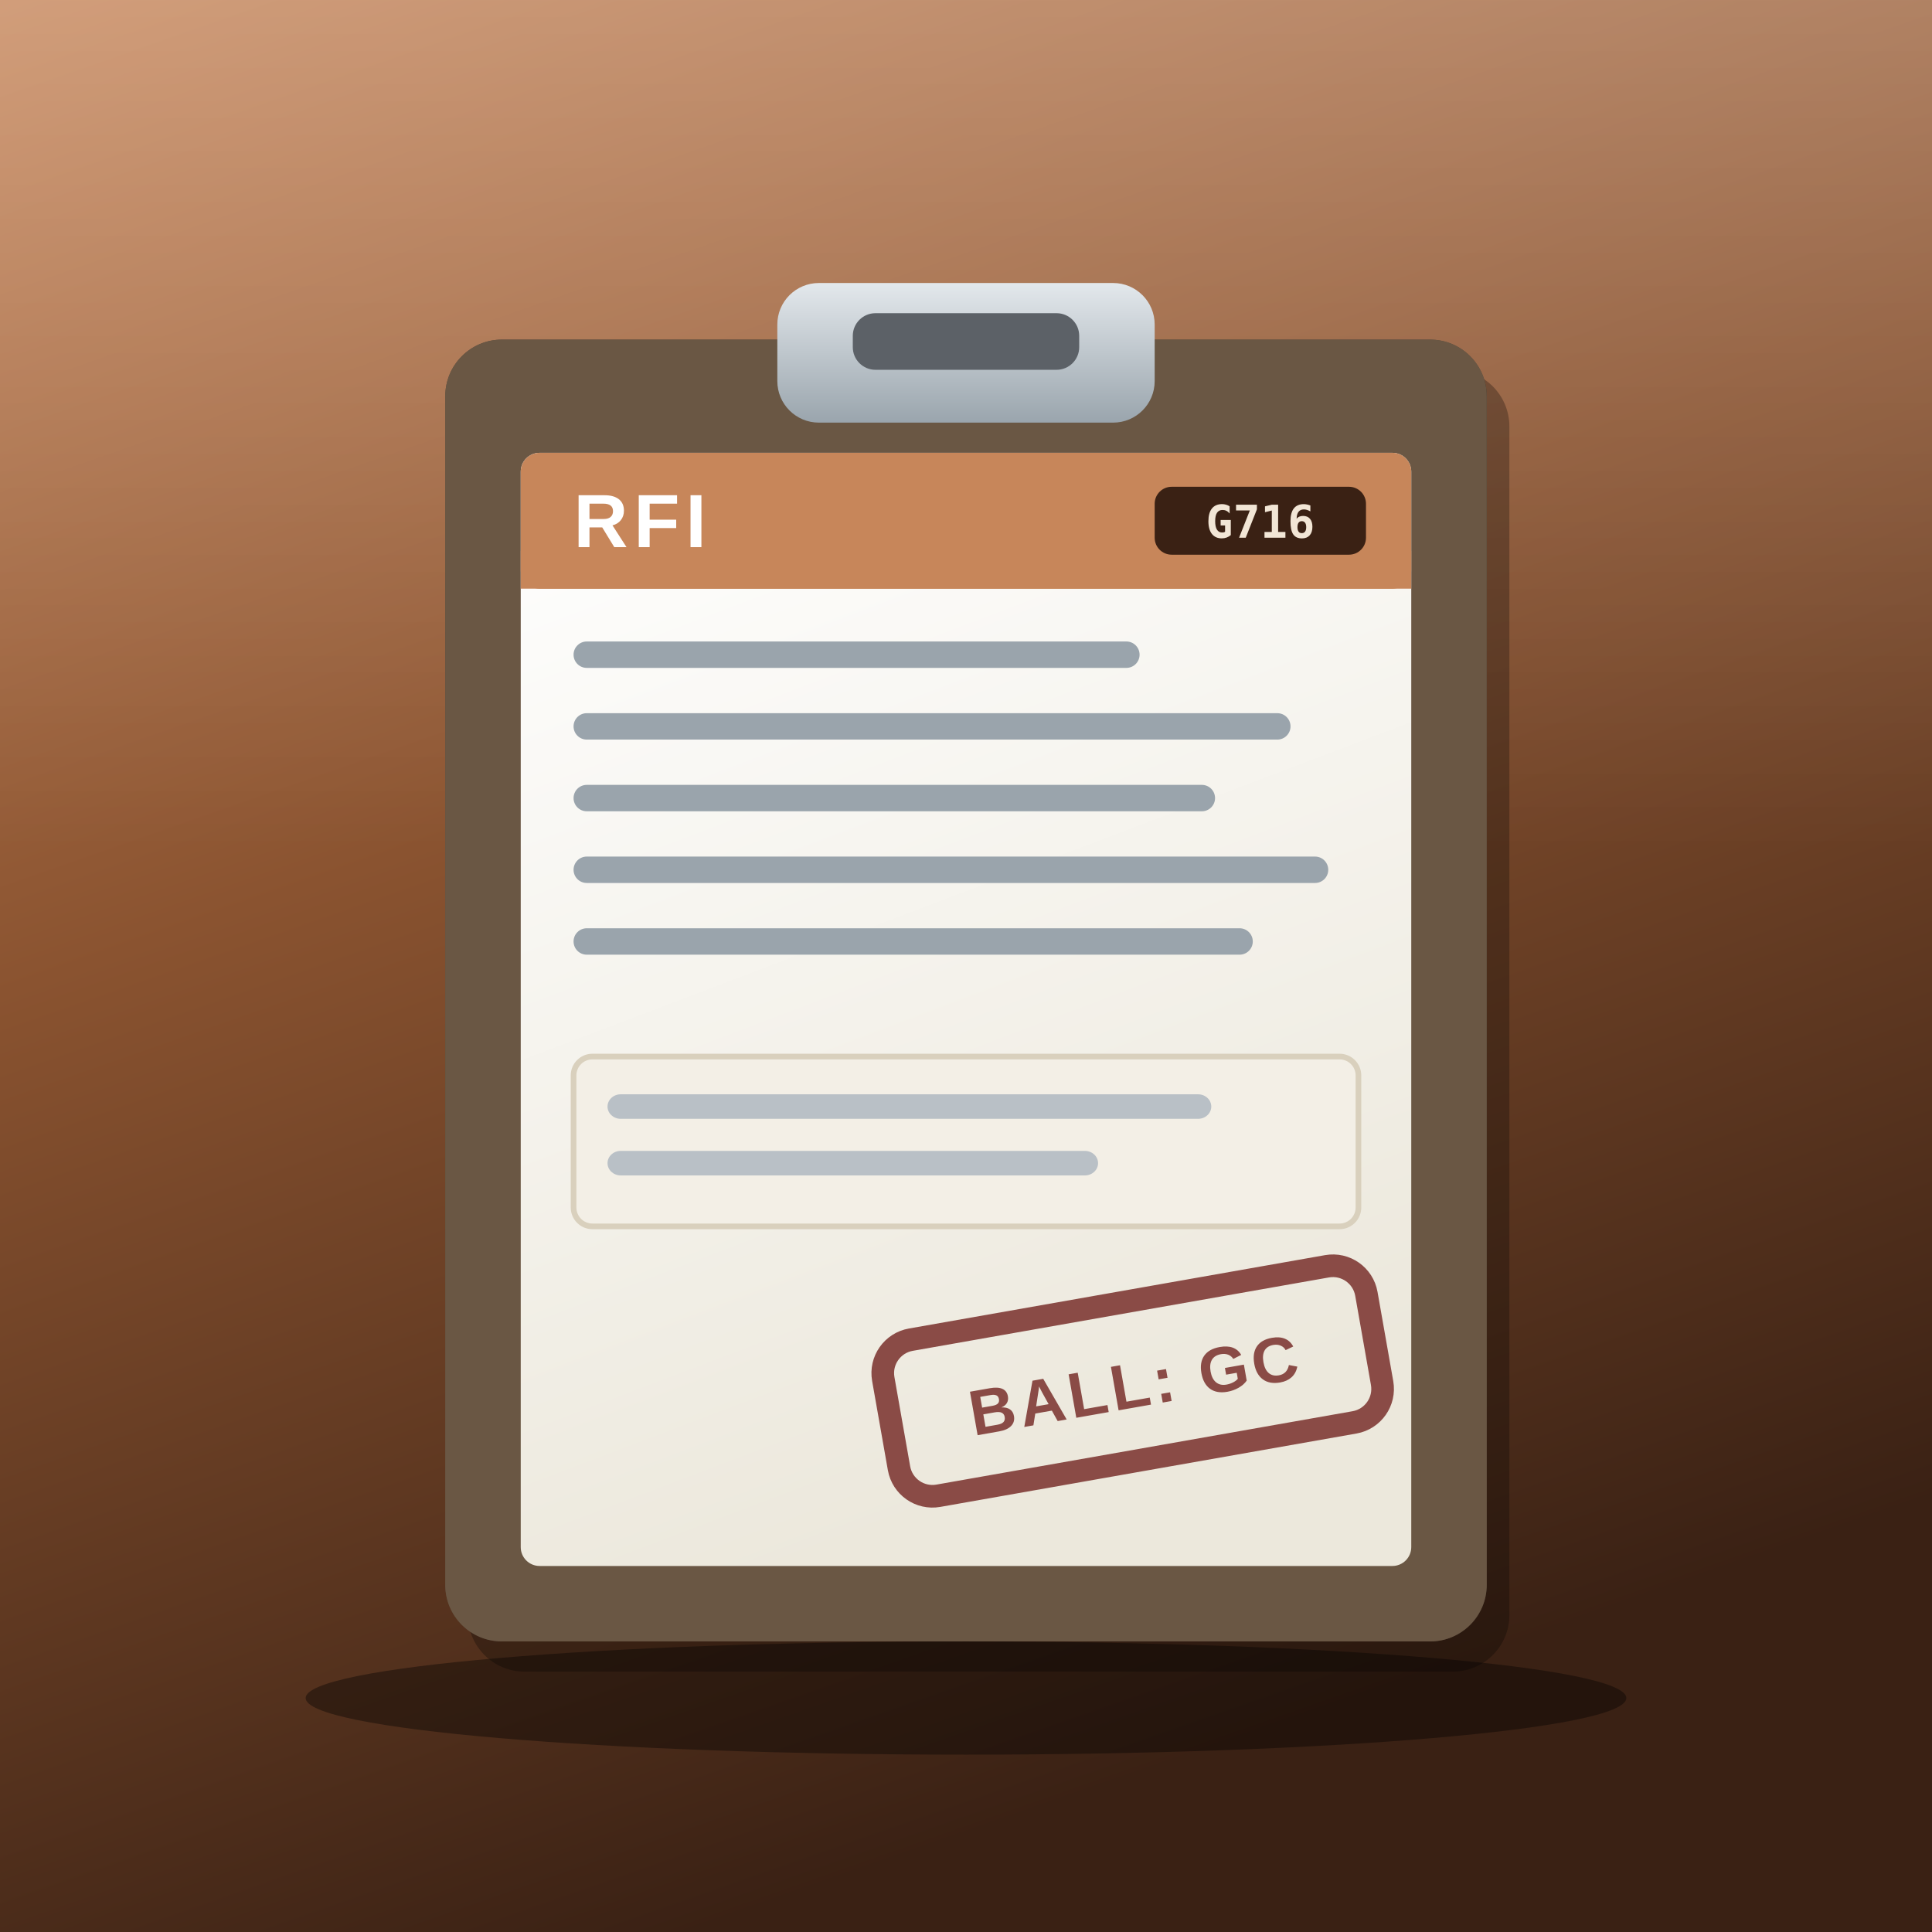
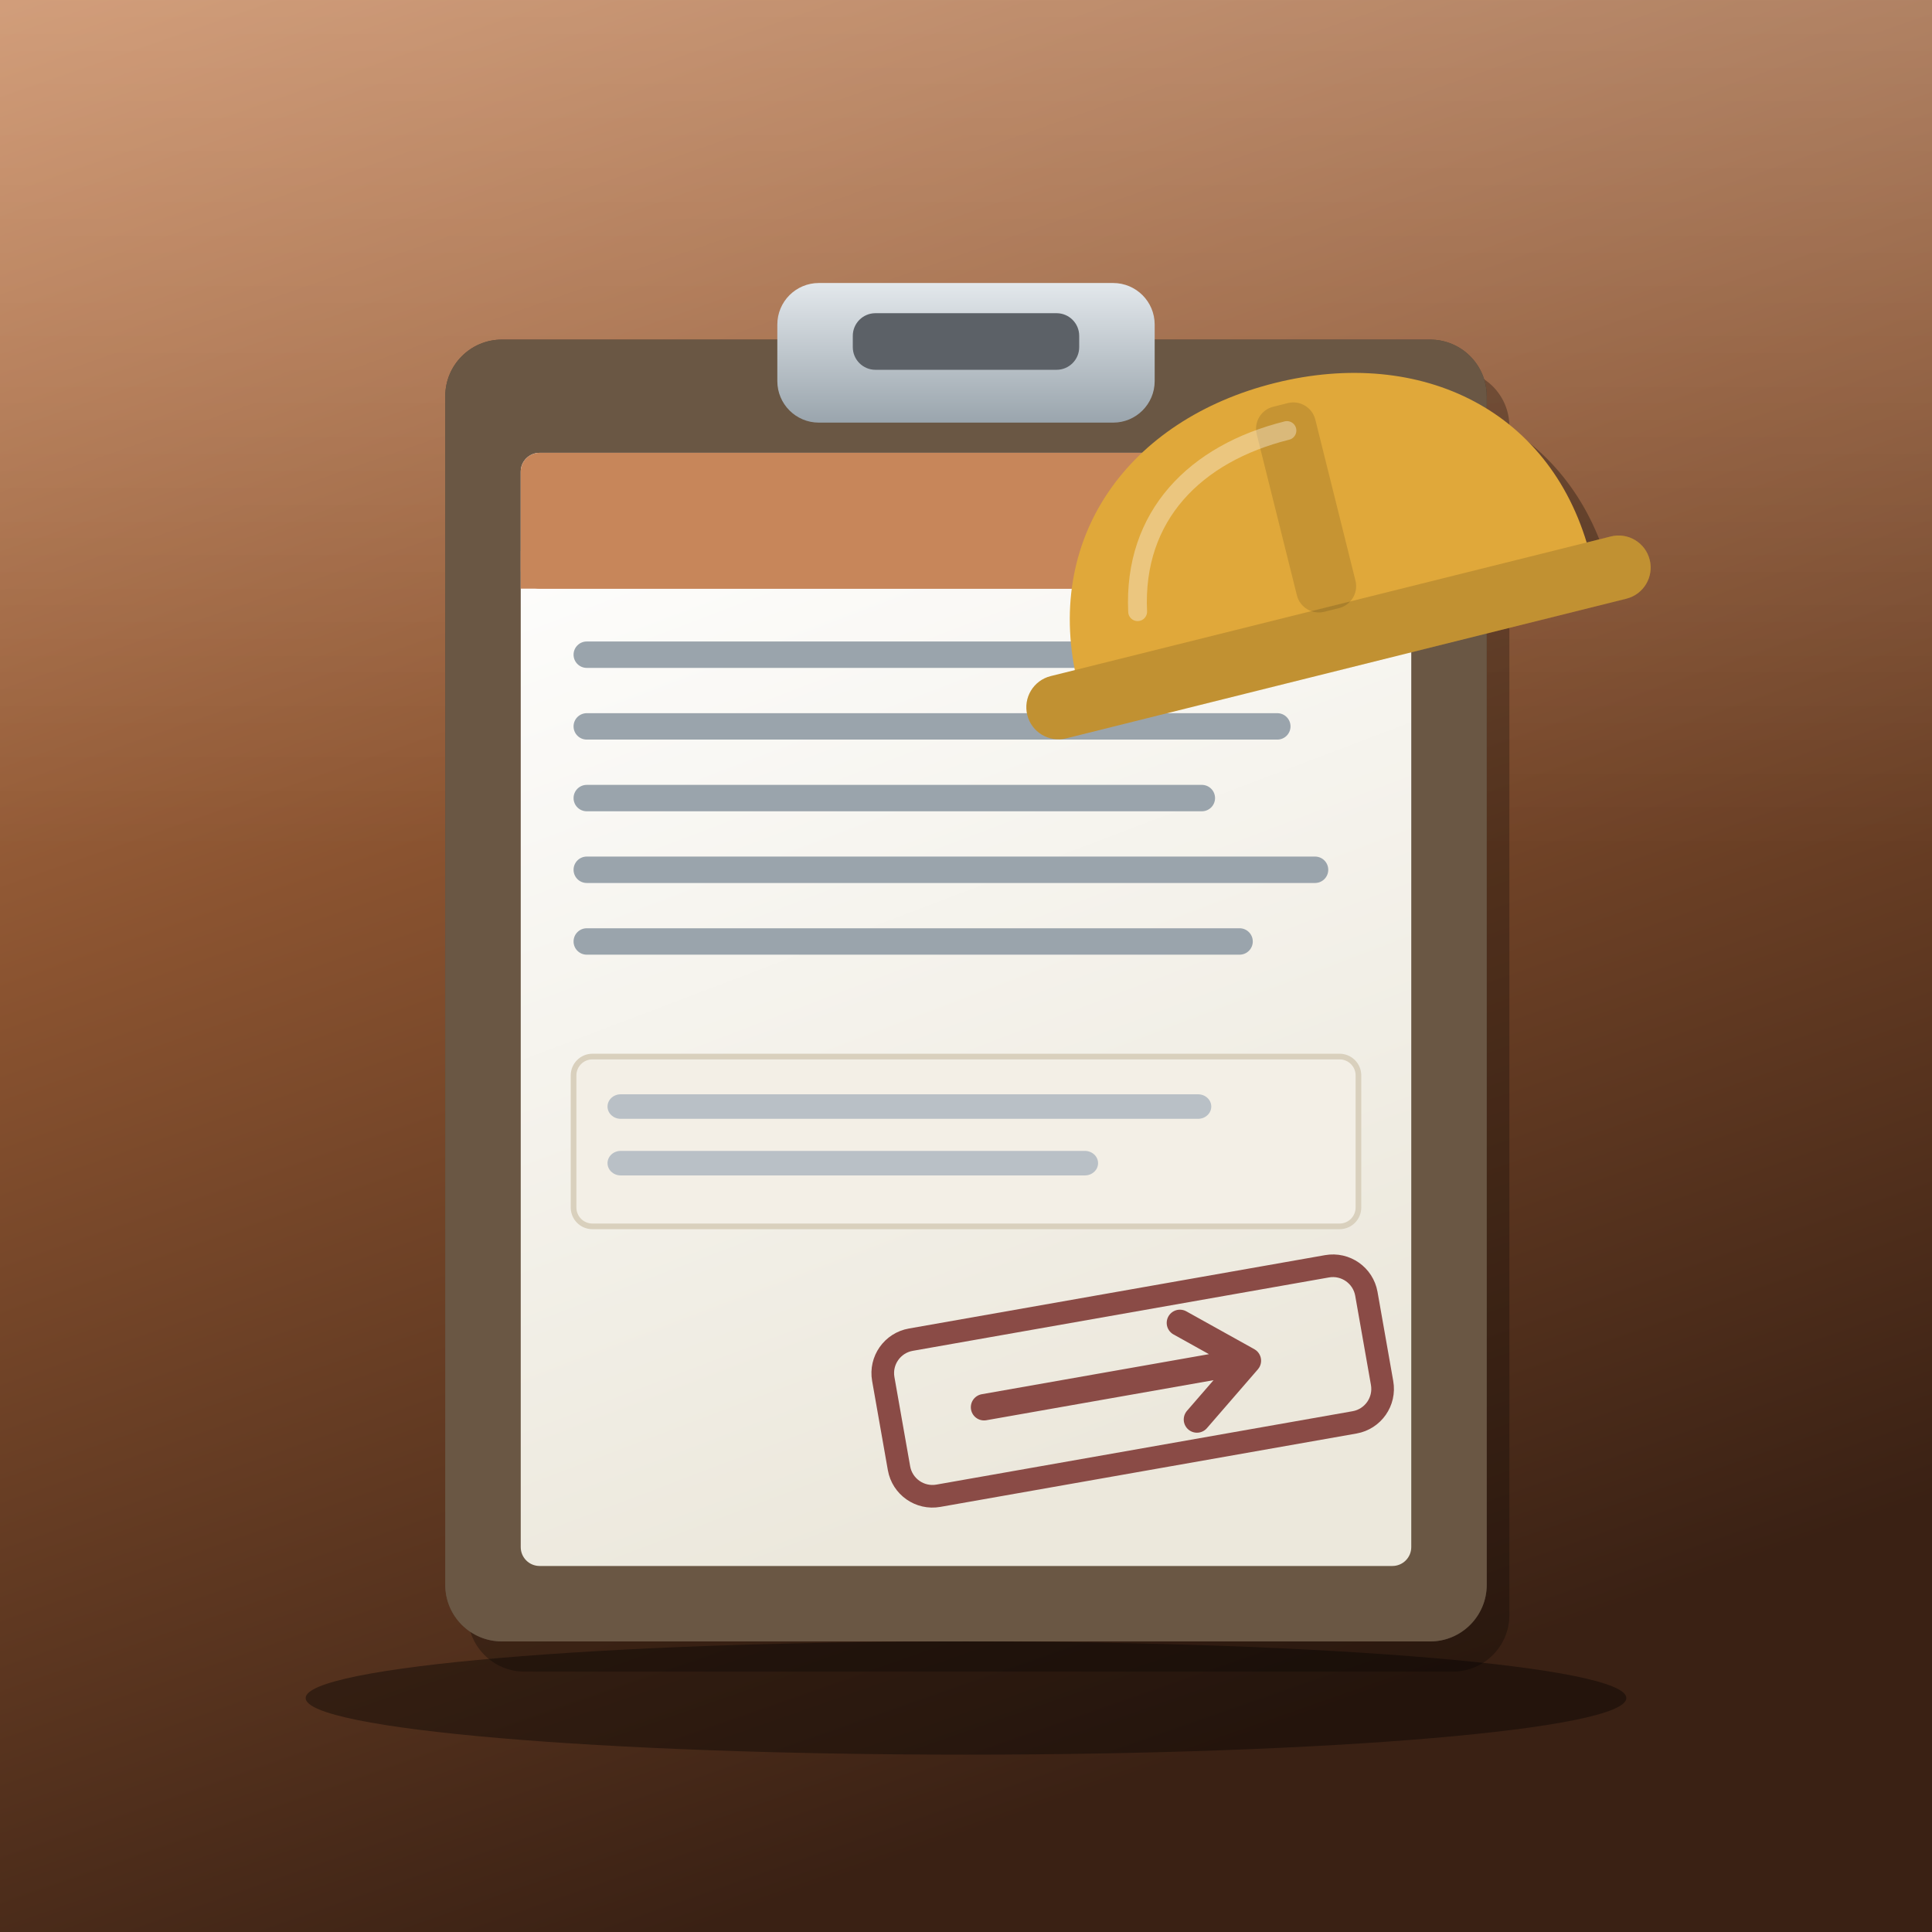
<svg xmlns="http://www.w3.org/2000/svg" viewBox="0 0 1024 1024" width="100%" height="100%">
  <defs>
    <linearGradient id="tile" x1="0" y1="0" x2="0.35" y2="1">
      <stop offset="0%" stop-color="#c7865a" />
      <stop offset="46%" stop-color="#8a5330" />
      <stop offset="100%" stop-color="#3a2114" />
    </linearGradient>
    <linearGradient id="glare" x1="0" y1="0" x2="0" y2="1">
      <stop offset="0%" stop-color="#fff" stop-opacity=".20" />
      <stop offset="44%" stop-color="#fff" stop-opacity="0" />
    </linearGradient>
    <linearGradient id="pap" x1="0" y1="0" x2="0.3" y2="1">
      <stop offset="0%" stop-color="#ffffff" />
      <stop offset="100%" stop-color="#ece8dc" />
    </linearGradient>
    <linearGradient id="trace" x1="0" y1="0" x2="0.3" y2="1">
      <stop offset="0%" stop-color="#fbf7ec" />
      <stop offset="100%" stop-color="#e7dfc9" />
    </linearGradient>
    <linearGradient id="brassy" x1="0" y1="0" x2="0" y2="1">
      <stop offset="0%" stop-color="#e2b86c" />
      <stop offset="100%" stop-color="#9a6f2c" />
    </linearGradient>
    <linearGradient id="steel" x1="0" y1="0" x2="0" y2="1">
      <stop offset="0%" stop-color="#e3e8ec" />
      <stop offset="100%" stop-color="#9aa5ad" />
    </linearGradient>
  </defs>
  <rect width="1024" height="1024" fill="url(#tile)" />
  <rect width="1024" height="1024" fill="url(#glare)" />
  <ellipse cx="512" cy="900" rx="350" ry="30" fill="#000" opacity=".38" />
  <rect x="236" y="180" width="552" height="690" rx="30" fill="#5a4a3a" />
  <rect x="236" y="180" width="552" height="690" rx="30" fill="#000" opacity=".28" transform="translate(12 16)" />
  <rect x="236" y="180" width="552" height="690" rx="30" fill="#6a5744" />
  <rect x="412" y="150" width="200" height="74" rx="22" fill="url(#steel)" />
  <rect x="452" y="166" width="120" height="30" rx="12" fill="#5c6167" />
  <rect x="276" y="240" width="472" height="590" rx="10" fill="url(#pap)" />
  <rect x="276" y="240" width="472" height="72" rx="10" fill="#c7865a" />
  <rect x="276" y="292" width="472" height="20" fill="#c7865a" />
-   <text x="304" y="290" font-family="Helvetica Neue, Arial, sans-serif" font-size="40" font-weight="900" fill="#fff" letter-spacing="3">RFI</text>
  <rect x="612" y="258" width="112" height="36" rx="9" fill="#3a2114" />
-   <text x="668" y="285" text-anchor="middle" font-family="IBM Plex Mono, Menlo, monospace" font-size="24" font-weight="700" fill="#f2e6d6">G716</text>
+   <rect x="630" y="270" width="76" height="12" rx="6" fill="#f2e6d6" />
  <rect x="304" y="340" width="300" height="14" rx="7" fill="#9aa4ac" />
  <rect x="304" y="378" width="380" height="14" rx="7" fill="#9aa4ac" />
  <rect x="304" y="416" width="340" height="14" rx="7" fill="#9aa4ac" />
  <rect x="304" y="454" width="400" height="14" rx="7" fill="#9aa4ac" />
  <rect x="304" y="492" width="360" height="14" rx="7" fill="#9aa4ac" />
  <rect x="304" y="560" width="416" height="90" rx="10" fill="#f3efe6" stroke="#d9d0bd" stroke-width="3" />
  <rect x="322" y="580" width="320" height="13" rx="7" fill="#b9c0c6" />
  <rect x="322" y="610" width="260" height="13" rx="7" fill="#b9c0c6" />
  <g transform="rotate(-10 600 730)">
    <rect x="470" y="690" width="260" height="84" rx="18" fill="none" stroke="#8a4b46" stroke-width="12" />
-     <text x="600" y="746" text-anchor="middle" font-family="Helvetica Neue, Arial, sans-serif" font-size="34" font-weight="900" fill="#8a4b46" letter-spacing="2">BALL: GC</text>
+     <path d="M520 732 L660 732 M630 706 L662 732 L630 758" fill="none" stroke="#8a4b46" stroke-width="14" stroke-linecap="round" stroke-linejoin="round" />
+   </g>
+   <g transform="rotate(-14 700 300)">
+     <path d="M 560 330 C 560 250 620 200 700 200 C 780 200 840 250 840 330 Z" fill="#000" opacity=".3" transform="translate(8 12)" />
+     <path d="M 560 330 C 560 250 620 200 700 200 C 780 200 840 250 840 330 Z" fill="#e0a83a" />
+     <rect x="530" y="322" width="340" height="34" rx="17" fill="#e0a83a" />
+     <rect x="530" y="322" width="340" height="34" rx="17" fill="#000" opacity=".14" />
+     <rect x="684" y="212" width="32" height="112" rx="12" fill="#000" opacity=".12" />
+     <path d="M 600 300 C 610 250 650 226 700 226" fill="none" stroke="#fff" stroke-width="10" stroke-linecap="round" opacity=".35" />
  </g>
</svg>
